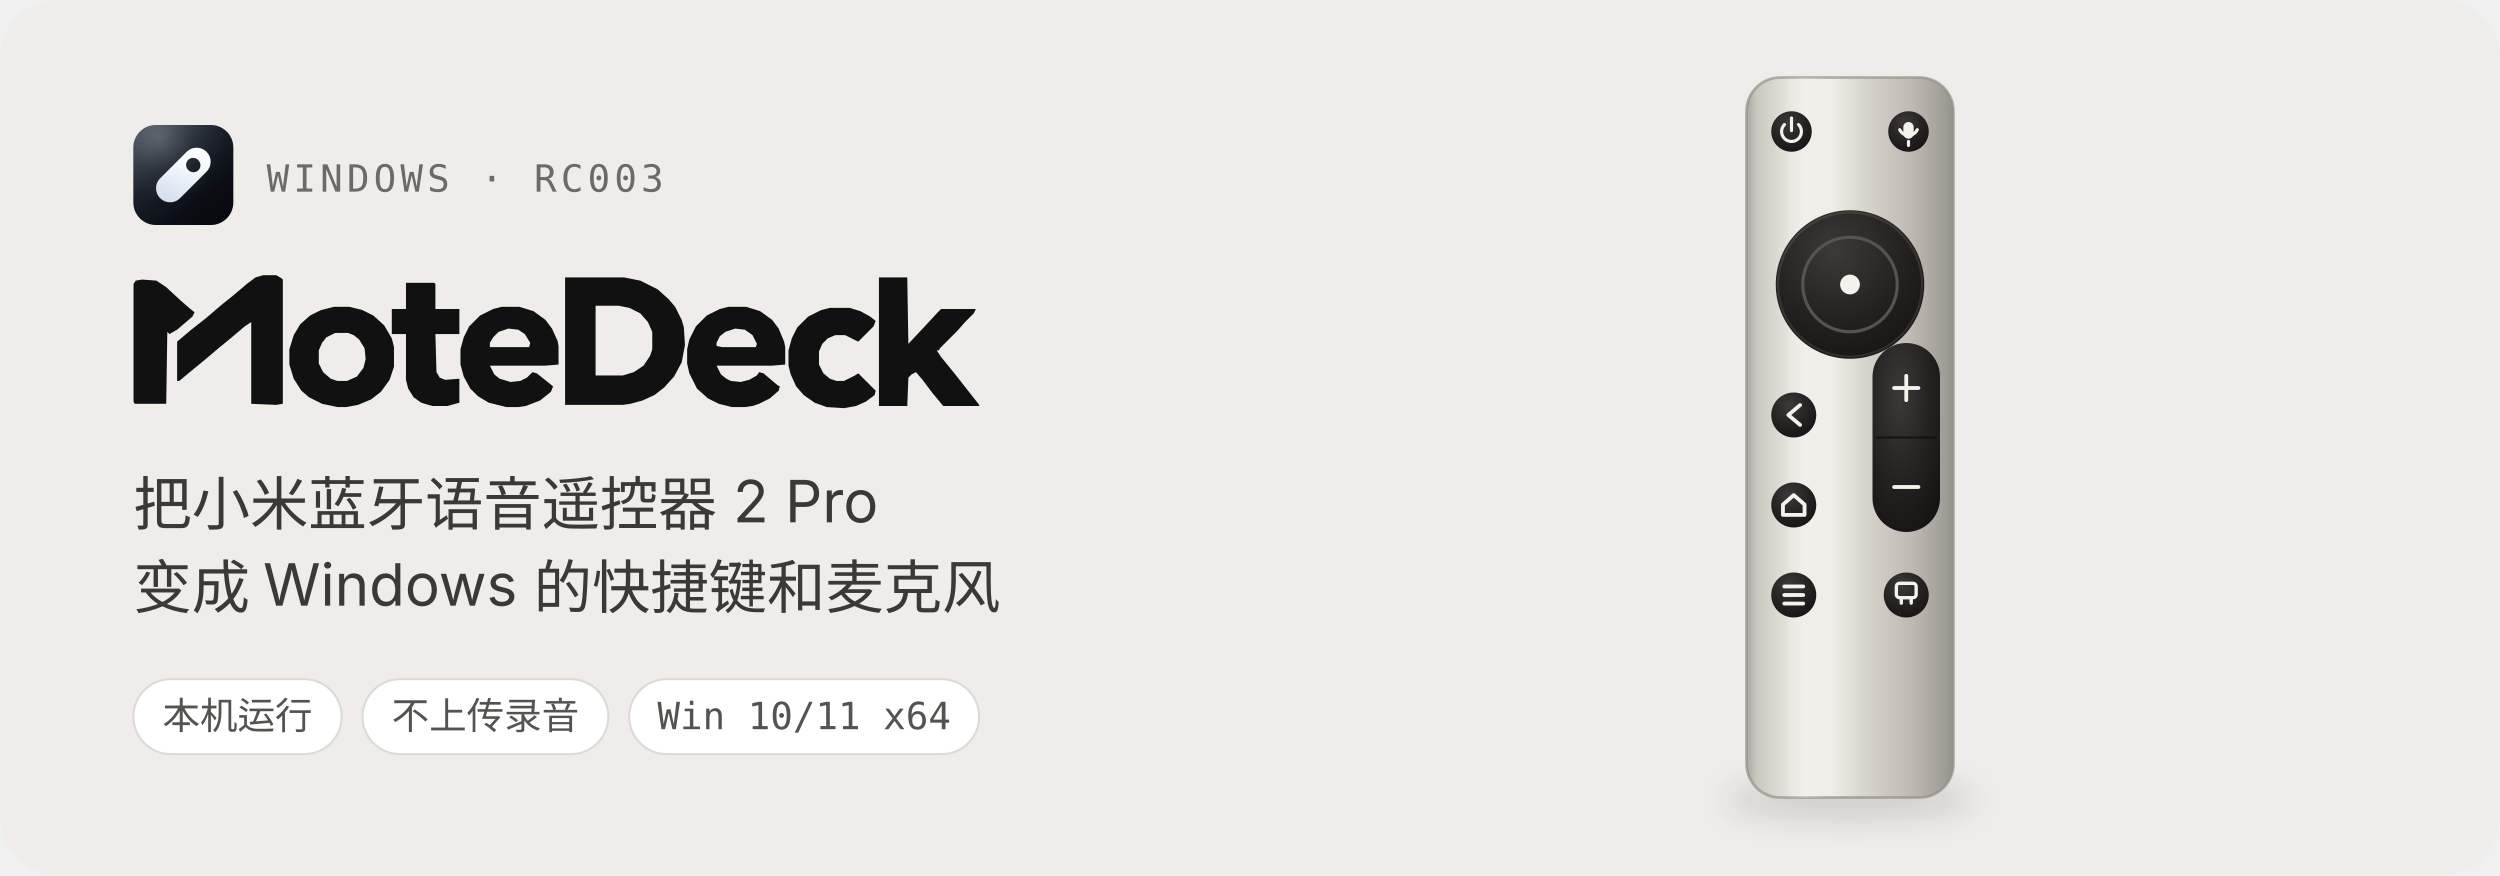
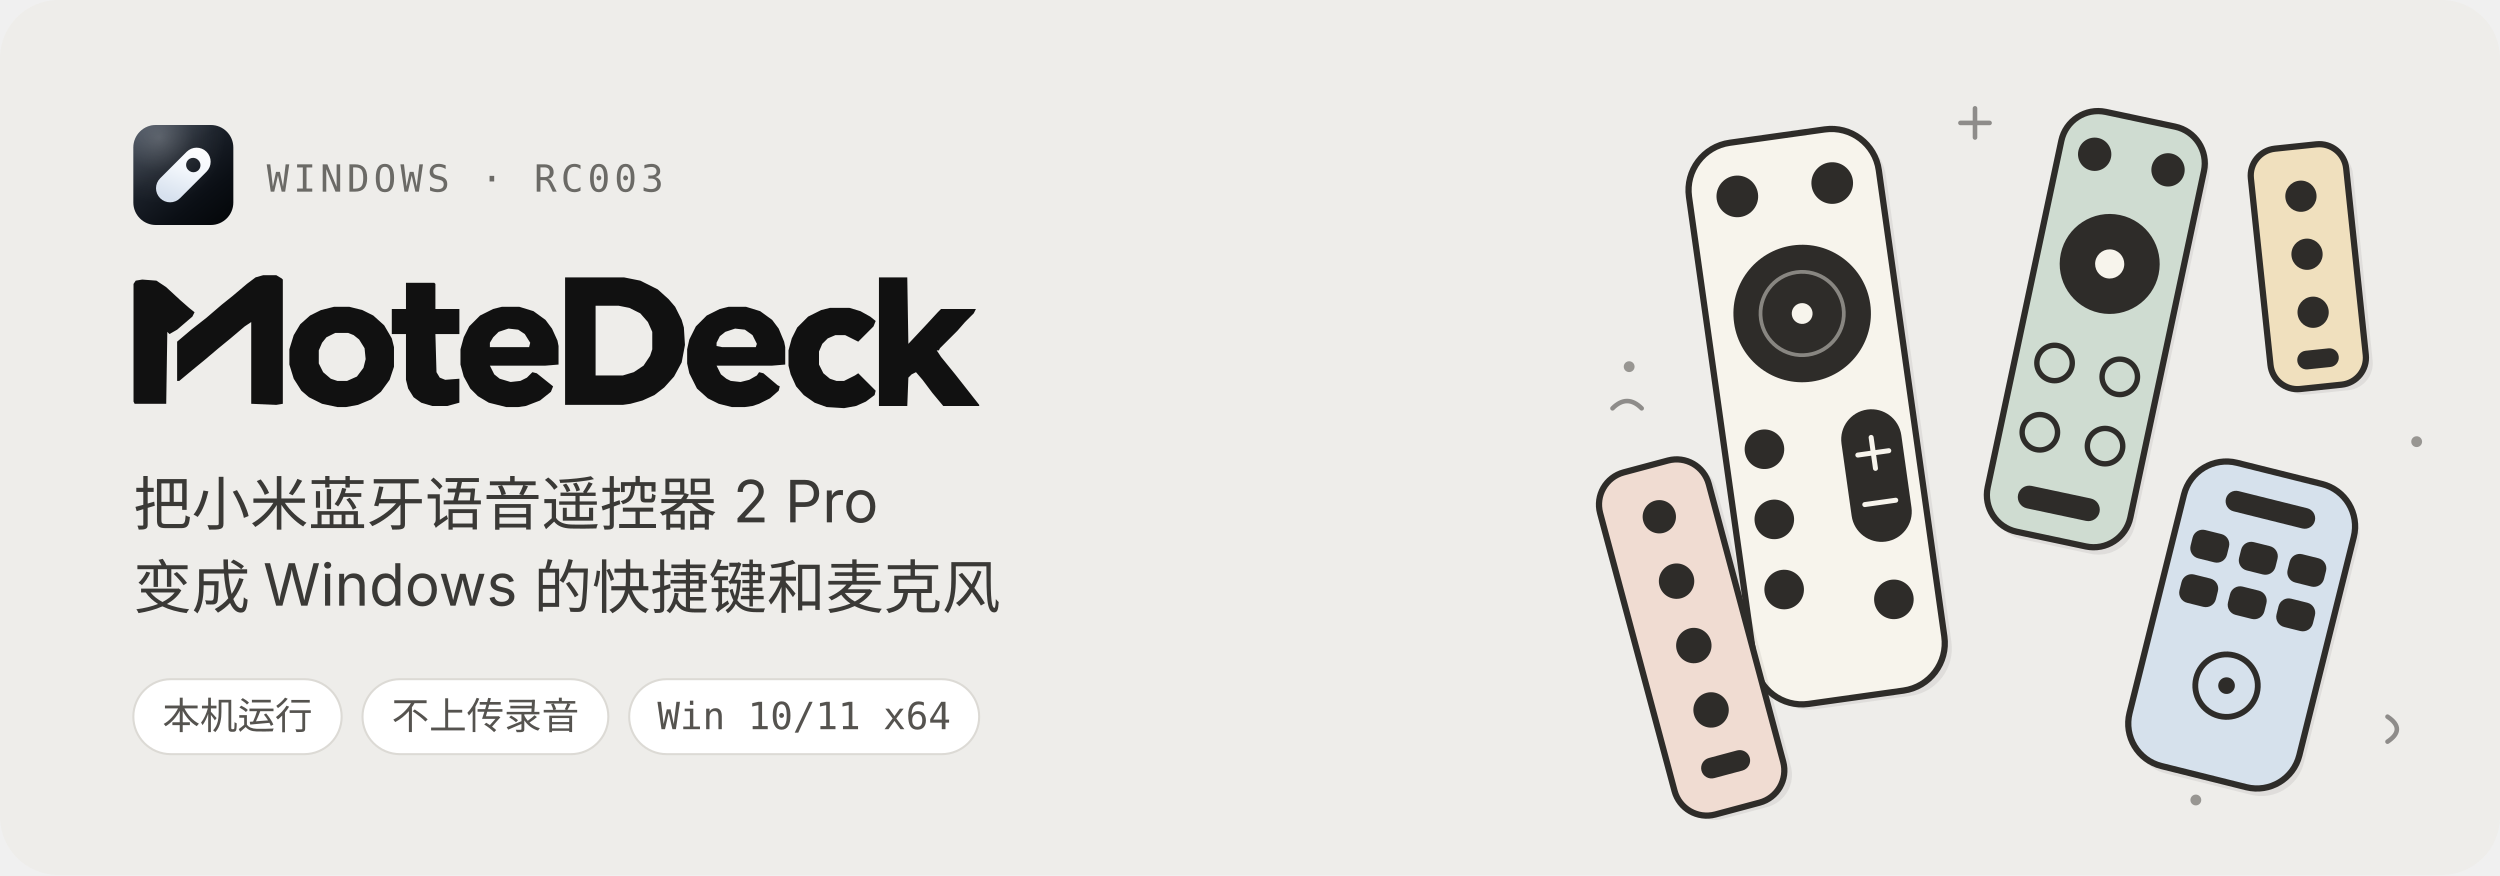
<svg xmlns="http://www.w3.org/2000/svg" width="1200" height="420" viewBox="0 0 1200 420" role="img" aria-labelledby="heroTitle heroDesc">
  <defs>
    <linearGradient id="glassBody" x1="3.2" y1="0.8" x2="21" y2="23.2" gradientUnits="userSpaceOnUse">
      <stop offset="0" stop-color="#39424F" />
      <stop offset="0.36" stop-color="#1B212A" />
      <stop offset="0.74" stop-color="#0B0F15" />
      <stop offset="1" stop-color="#05080B" />
    </linearGradient>
    <radialGradient id="glassSheen" cx="6.2" cy="3" r="15.8" gradientUnits="userSpaceOnUse">
      <stop offset="0" stop-color="#FFFFFF" stop-opacity="0.22" />
      <stop offset="0.52" stop-color="#FFFFFF" stop-opacity="0.06" />
      <stop offset="1" stop-color="#FFFFFF" stop-opacity="0" />
    </radialGradient>
    <linearGradient id="pillBody" x1="9" y1="4.2" x2="15" y2="17.6" gradientUnits="userSpaceOnUse">
      <stop offset="0" stop-color="#FFFFFF" />
      <stop offset="0.46" stop-color="#F3F7FC" />
      <stop offset="1" stop-color="#D7E1EE" />
    </linearGradient>
-     <linearGradient id="metal" x1="0" y1="0" x2="1" y2="0">
-       <stop offset="0" stop-color="#ABA8A1" />
-       <stop offset="0.05" stop-color="#CBC8C1" />
-       <stop offset="0.22" stop-color="#E9E6E0" />
-       <stop offset="0.4" stop-color="#F1EFE9" />
-       <stop offset="0.56" stop-color="#D9D6CF" />
-       <stop offset="0.8" stop-color="#BEBAB3" />
-       <stop offset="0.93" stop-color="#A6A39C" />
-       <stop offset="1" stop-color="#96938D" />
-     </linearGradient>
-     <linearGradient id="sheen" x1="0" y1="0" x2="1" y2="0">
-       <stop offset="0" stop-color="#FFFFFF" stop-opacity="0" />
-       <stop offset="0.5" stop-color="#FFFFFF" stop-opacity="0.28" />
-       <stop offset="1" stop-color="#FFFFFF" stop-opacity="0" />
-     </linearGradient>
-     <radialGradient id="btnFace" cx="0.4" cy="0.28" r="0.88">
-       <stop offset="0" stop-color="#3C3A37" />
-       <stop offset="0.52" stop-color="#242220" />
-       <stop offset="1" stop-color="#121110" />
-     </radialGradient>
-     <clipPath id="bodyClip">
-       <rect x="-46" y="-160" width="92" height="320" rx="15" />
-     </clipPath>
-     <filter id="softShadow" x="-60%" y="-120%" width="220%" height="340%">
-       <feGaussianBlur stdDeviation="7" />
-     </filter>
  </defs>
  <rect width="1200" height="420" rx="28" fill="#EEEDEA" />
-   <g id="illustration">
-     <ellipse cx="888" cy="384" rx="60" ry="10" fill="#191919" opacity="0.14" filter="url(#softShadow)" />
-     <ellipse cx="888" cy="379" rx="34" ry="4" fill="#191919" opacity="0.18" />
-     <g transform="translate(888 210) scale(1.08)">
-       <rect x="-46" y="-160" width="92" height="320" rx="15" fill="url(#metal)" stroke="#8F8C86" stroke-opacity="0.65" stroke-width="1.2" />
-       <g clip-path="url(#bodyClip)">
-         <rect x="-30" y="-160" width="20" height="320" fill="url(#sheen)" />
+   <g id="illustration" stroke-linecap="round" stroke-linejoin="round">
+     <g transform="translate(1006 158) rotate(12)">
+       <rect x="-32" y="-100" width="70" height="206" rx="18" fill="#2E2C29" opacity="0.08" />
+       <rect x="-35" y="-103" width="70" height="206" rx="18" fill="#CFDCD1" stroke="#2E2C29" stroke-width="3" />
+       <circle cx="-18" cy="-82" r="8" fill="#2E2C29" />
+       <circle cx="18" cy="-82" r="8" fill="#2E2C29" />
+       <circle cx="0" cy="-32" r="24" fill="#2E2C29" />
+       <circle cx="0" cy="-32" r="7" fill="#F7F4EC" />
+       <g fill="none" stroke="#2E2C29" stroke-width="2.6">
+         <circle cx="-16" cy="20" r="8.5" />
+         <circle cx="16" cy="20" r="8.5" />
+         <circle cx="-16" cy="54" r="8.5" />
+         <circle cx="16" cy="54" r="8.5" />
      </g>
-       <circle cx="-26" cy="-136" r="9" fill="url(#btnFace)" />
-       <g fill="none" stroke="#F4F2EC" stroke-width="1.4" stroke-linecap="round">
-         <path d="M-29.1 -139.1 A4.4 4.4 0 1 0 -22.9 -139.1" />
-         <path d="M-26 -142 V-136.4" />
+       <rect x="-20" y="80" width="40" height="11" rx="5.5" fill="#2E2C29" />
+     </g>
+     <g transform="translate(872 200) rotate(-8)">
+       <rect x="-43" y="-133" width="92" height="272" rx="23" fill="#2E2C29" opacity="0.08" />
+       <rect x="-46" y="-136" width="92" height="272" rx="23" fill="#F7F4EC" stroke="#2E2C29" stroke-width="3" />
+       <circle cx="-23" cy="-110" r="10" fill="#2E2C29" />
+       <circle cx="23" cy="-110" r="10" fill="#2E2C29" />
+       <circle cx="0" cy="-50" r="33" fill="#2E2C29" />
+       <circle cx="0" cy="-50" r="20" fill="none" stroke="#F7F4EC" stroke-width="1.8" opacity="0.45" />
+       <circle cx="0" cy="-50" r="5" fill="#F7F4EC" />
+       <circle cx="-27" cy="12" r="9.5" fill="#2E2C29" />
+       <circle cx="-27" cy="46" r="9.5" fill="#2E2C29" />
+       <circle cx="-27" cy="80" r="9.5" fill="#2E2C29" />
+       <rect x="10" y="0" width="29" height="64" rx="14.5" fill="#2E2C29" />
+       <path d="M17 21 H32 M24.5 13.5 V28.5" fill="none" stroke="#F7F4EC" stroke-width="2.4" />
+       <path d="M17 45 H32" fill="none" stroke="#F7F4EC" stroke-width="2.4" />
+       <circle cx="24.5" cy="92" r="9.5" fill="#2E2C29" />
+     </g>
+     <g transform="translate(1076 300) rotate(14)">
+       <rect x="-39" y="-72" width="84" height="150" rx="21" fill="#2E2C29" opacity="0.08" />
+       <rect x="-42" y="-75" width="84" height="150" rx="21" fill="#D6E1EC" stroke="#2E2C29" stroke-width="3" />
+       <rect x="-22" y="-62" width="44" height="10" rx="5" fill="#2E2C29" />
+       <g fill="#2E2C29">
+         <rect x="-33" y="-40" width="18" height="14" rx="5" />
+         <rect x="-9" y="-40" width="18" height="14" rx="5" />
+         <rect x="15" y="-40" width="18" height="14" rx="5" />
+         <rect x="-33" y="-18" width="18" height="14" rx="5" />
+         <rect x="-9" y="-18" width="18" height="14" rx="5" />
+         <rect x="15" y="-18" width="18" height="14" rx="5" />
      </g>
-       <circle cx="26" cy="-136" r="9" fill="url(#btnFace)" />
-       <g stroke="#F4F2EC" stroke-linecap="round">
-         <rect x="23.7" y="-140.2" width="4.6" height="7.4" rx="2.3" fill="#F4F2EC" stroke="none" />
-         <path d="M22.1 -136.8 A4.3 4.3 0 0 0 29.9 -136.8" fill="none" stroke-width="1.4" />
-         <path d="M26 -131.6 V-129.8" fill="none" stroke-width="1.4" />
-       </g>
-       <circle cx="0" cy="-68" r="33" fill="url(#btnFace)" />
-       <circle cx="0" cy="-68" r="32" fill="none" stroke="#F4F2EC" stroke-opacity="0.1" stroke-width="1" />
-       <circle cx="0" cy="-68" r="21" fill="none" stroke="#565350" stroke-width="1.4" />
-       <circle cx="0" cy="-68" r="4.4" fill="#F4F2EC" />
-       <g fill="url(#btnFace)">
-         <circle cx="-25" cy="-10" r="10" />
-         <circle cx="-25" cy="30" r="10" />
-         <circle cx="-25" cy="70" r="10" />
-       </g>
-       <g fill="none" stroke="#F4F2EC" stroke-width="1.7" stroke-linecap="round" stroke-linejoin="round">
-         <path d="M-22.2 -14.4 L-27.4 -10 L-22.2 -5.6" />
-         <path d="M-25 25.6 L-20.2 29.8 V34.4 H-29.8 V29.8 Z" />
-         <path d="M-29.2 66.2 H-20.8 M-29.2 70 H-20.8 M-29.2 73.8 H-20.8" />
-       </g>
-       <rect x="10" y="-42" width="30" height="84" rx="15" fill="url(#btnFace)" />
-       <path d="M11.6 0 H38.4" stroke="#0C0C0B" stroke-width="1" opacity="0.75" />
-       <g fill="none" stroke="#F4F2EC" stroke-width="1.7" stroke-linecap="round">
-         <path d="M19.6 -22 H30.4 M25 -27.4 V-16.6" />
-         <path d="M19.6 22 H30.4" />
-       </g>
-       <circle cx="25" cy="70" r="10" fill="url(#btnFace)" />
-       <g fill="none" stroke="#F4F2EC" stroke-width="1.5" stroke-linecap="round">
-         <rect x="20.6" y="64.8" width="8.8" height="6.4" rx="1.4" />
-         <path d="M22.8 71.2 V73.6 M27.2 71.2 V73.6" />
-       </g>
+       <circle cx="0" cy="30" r="15" fill="none" stroke="#2E2C29" stroke-width="2.8" />
+       <circle cx="0" cy="30" r="4" fill="#2E2C29" />
+     </g>
+     <g transform="translate(1108 128) rotate(-6)">
+       <rect x="-20" y="-55" width="46" height="116" rx="13" fill="#2E2C29" opacity="0.08" />
+       <rect x="-23" y="-58" width="46" height="116" rx="13" fill="#F0E0BE" stroke="#2E2C29" stroke-width="3" />
+       <circle cx="0" cy="-34" r="7.5" fill="#2E2C29" />
+       <circle cx="0" cy="-6" r="7.5" fill="#2E2C29" />
+       <circle cx="0" cy="22" r="7.5" fill="#2E2C29" />
+       <rect x="-10" y="40" width="20" height="9" rx="4.5" fill="#2E2C29" />
+     </g>
+     <g transform="translate(812 306) rotate(-15)">
+       <rect x="-24" y="-82" width="54" height="170" rx="16" fill="#2E2C29" opacity="0.08" />
+       <rect x="-27" y="-85" width="54" height="170" rx="16" fill="#F0DCD2" stroke="#2E2C29" stroke-width="3" />
+       <circle cx="0" cy="-60" r="8" fill="#2E2C29" />
+       <circle cx="0" cy="-28" r="8.5" fill="#2E2C29" />
+       <circle cx="0" cy="4" r="8.5" fill="#2E2C29" />
+       <circle cx="0" cy="36" r="8.5" fill="#2E2C29" />
+       <rect x="-12" y="58" width="24" height="10" rx="5" fill="#2E2C29" />
+     </g>
+     <g fill="none" stroke="#2E2C29" stroke-width="2.2" opacity="0.5">
+       <path d="M948 52 v14 M941 59 h14" />
+       <path d="M774 196 q7 -7 14 0" />
+       <path d="M1146 344 q9 6 0 12" />
+     </g>
+     <g fill="#2E2C29" opacity="0.45">
+       <circle cx="782" cy="176" r="2.6" />
+       <circle cx="1160" cy="212" r="2.6" />
+       <circle cx="1054" cy="384" r="2.6" />
    </g>
  </g>
  <g id="identity" font-family="-apple-system, BlinkMacSystemFont, 'Segoe UI', 'PingFang SC', 'Microsoft YaHei', sans-serif">
    <g transform="translate(64 60) scale(2)">
      <rect width="24" height="24" rx="5.4" fill="url(#glassBody)" />
      <rect width="24" height="24" rx="5.4" fill="url(#glassSheen)" />
      <g transform="rotate(45 12 12)">
        <path fill="url(#pillBody)" fill-rule="evenodd" d="M12 4.125A3.375 3.375 0 0 1 15.375 7.5V16.5A3.375 3.375 0 0 1 8.625 16.5V7.5A3.375 3.375 0 0 1 12 4.125ZM12 6.938A1.688 1.688 0 1 1 12 10.312A1.688 1.688 0 1 1 12 6.938Z" />
      </g>
    </g>
    <text x="128" y="92" font-family="ui-monospace, SFMono-Regular, Menlo, Consolas, monospace" font-size="18" letter-spacing="2" fill="#6B6A66">WINDOWS · RC003</text>
    <g transform="translate(62 130) scale(0.5231)">
      <path fill="#111111" d="M123.0,4.0 L135.0,4.0 L140.0,7.0 L141.0,8.0 L141.0,122.0 L135.0,123.0 L112.0,122.0 L112.0,47.0 L106.0,51.0 L93.0,62.0 L82.0,71.0 L69.0,82.0 L58.0,91.0 L46.0,101.0 L44.0,101.0 L44.0,65.0 L57.0,54.0 L71.0,43.0 L85.0,31.0 L95.0,23.0 L108.0,12.0 L116.0,6.0 Z M400.0,6.0 L454.0,6.0 L469.0,9.0 L485.0,17.0 L495.0,26.0 L501.0,33.0 L507.0,45.0 L509.0,52.0 L510.0,68.0 L507.0,84.0 L500.0,97.0 L491.0,107.0 L482.0,114.0 L471.0,119.0 L460.0,122.0 L453.0,123.0 L400.0,123.0 Z M428.0,32.0 L428.0,96.0 L453.0,96.0 L463.0,93.0 L472.0,87.0 L478.0,78.0 L480.0,72.0 L480.0,56.0 L476.0,47.0 L469.0,39.0 L459.0,34.0 L449.0,32.0 Z M688.0,6.0 L714.0,6.0 L715.0,67.0 L730.0,51.0 L742.0,38.0 L745.0,35.0 L777.0,35.0 L775.0,39.0 L767.0,47.0 L760.0,55.0 L744.0,71.0 L743.0,73.0 L741.0,73.0 L745.0,79.0 L758.0,95.0 L769.0,109.0 L780.0,123.0 L780.0,124.0 L747.0,124.0 L737.0,112.0 L728.0,100.0 L722.0,93.0 L718.0,95.0 L715.0,98.0 L714.0,124.0 L688.0,124.0 Z M12.0,8.0 L25.0,9.0 L34.0,15.0 L47.0,27.0 L55.0,34.0 L60.0,38.0 L58.0,42.0 L44.0,54.0 L37.0,58.0 L35.0,56.0 L34.0,122.0 L5.0,122.0 L4.0,120.0 L4.0,12.0 L6.0,9.0 Z M254.0,11.0 L280.0,11.0 L281.0,12.0 L281.0,35.0 L303.0,35.0 L303.0,58.0 L281.0,58.0 L282.0,93.0 L285.0,98.0 L290.0,100.0 L303.0,99.0 L303.0,121.0 L292.0,124.0 L278.0,124.0 L268.0,121.0 L261.0,116.0 L256.0,108.0 L254.0,100.0 L254.0,58.0 L241.0,58.0 L241.0,35.0 L254.0,35.0 Z M188.0,33.0 L202.0,33.0 L214.0,36.0 L224.0,41.0 L234.0,50.0 L241.0,62.0 L243.0,70.0 L243.0,88.0 L239.0,100.0 L231.0,111.0 L222.0,118.0 L210.0,123.0 L199.0,125.0 L191.0,125.0 L177.0,122.0 L165.0,116.0 L158.0,110.0 L151.0,99.0 L147.0,86.0 L147.0,72.0 L151.0,59.0 L157.0,49.0 L166.0,41.0 L176.0,36.0 Z M189.0,57.0 L181.0,61.0 L177.0,66.0 L174.0,73.0 L174.0,85.0 L178.0,93.0 L185.0,99.0 L191.0,101.0 L200.0,101.0 L209.0,97.0 L215.0,89.0 L217.0,81.0 L216.0,71.0 L211.0,63.0 L206.0,59.0 L201.0,57.0 Z M342.0,33.0 L358.0,33.0 L371.0,37.0 L382.0,45.0 L388.0,53.0 L393.0,64.0 L394.0,69.0 L394.0,86.0 L382.0,87.0 L331.0,87.0 L335.0,95.0 L340.0,99.0 L350.0,102.0 L359.0,101.0 L365.0,98.0 L370.0,93.0 L374.0,94.0 L389.0,106.0 L387.0,111.0 L377.0,119.0 L364.0,124.0 L357.0,125.0 L346.0,125.0 L330.0,121.0 L320.0,115.0 L313.0,108.0 L307.0,97.0 L304.0,86.0 L304.0,72.0 L307.0,61.0 L312.0,51.0 L322.0,41.0 L334.0,35.0 Z M348.0,53.0 L339.0,56.0 L334.0,61.0 L331.0,66.0 L331.0,70.0 L367.0,70.0 L368.0,66.0 L363.0,58.0 L357.0,54.0 Z M550.0,33.0 L566.0,33.0 L579.0,37.0 L590.0,45.0 L596.0,53.0 L601.0,65.0 L602.0,70.0 L602.0,86.0 L590.0,87.0 L539.0,87.0 L543.0,95.0 L548.0,99.0 L552.0,101.0 L561.0,102.0 L569.0,100.0 L576.0,96.0 L578.0,93.0 L582.0,94.0 L595.0,105.0 L597.0,106.0 L596.0,110.0 L588.0,117.0 L578.0,122.0 L572.0,124.0 L565.0,125.0 L553.0,125.0 L541.0,122.0 L531.0,117.0 L521.0,108.0 L514.0,94.0 L512.0,85.0 L512.0,72.0 L514.0,63.0 L520.0,51.0 L530.0,41.0 L542.0,35.0 Z M556.0,53.0 L547.0,56.0 L542.0,60.0 L539.0,66.0 L539.0,69.0 L544.0,70.0 L575.0,70.0 L576.0,67.0 L572.0,59.0 L565.0,54.0 Z M643.0,34.0 L661.0,34.0 L671.0,37.0 L680.0,42.0 L685.0,46.0 L683.0,51.0 L669.0,65.0 L665.0,63.0 L657.0,59.0 L648.0,59.0 L641.0,62.0 L636.0,67.0 L633.0,74.0 L633.0,86.0 L637.0,94.0 L643.0,99.0 L649.0,101.0 L656.0,101.0 L666.0,96.0 L669.0,94.0 L685.0,110.0 L684.0,114.0 L676.0,120.0 L667.0,124.0 L656.0,126.0 L640.0,125.0 L629.0,121.0 L619.0,114.0 L612.0,106.0 L607.0,95.0 L605.0,87.0 L605.0,73.0 L608.0,62.0 L613.0,52.0 L623.0,42.0 L635.0,36.0 Z" />
    </g>
    <text x="64" y="252" font-size="28" fill="#3A3936">把小米蓝牙语音遥控器 2 Pro</text>
    <text x="64" y="292" font-size="28" fill="#3A3936">变成 Windows 的快捷键和麦克风</text>
    <g font-size="18" fill="#55534F">
      <rect x="64" y="326" width="100" height="36" rx="18" fill="#FFFFFF" stroke="#DCDAD5" />
      <text x="114" y="350" text-anchor="middle">本机运行</text>
      <rect x="174" y="326" width="118" height="36" rx="18" fill="#FFFFFF" stroke="#DCDAD5" />
      <text x="233" y="350" text-anchor="middle">不上传录音</text>
      <rect x="302" y="326" width="168" height="36" rx="18" fill="#FFFFFF" stroke="#DCDAD5" />
      <text x="386" y="350" text-anchor="middle" font-family="ui-monospace, SFMono-Regular, Menlo, Consolas, monospace">Win 10/11 x64</text>
    </g>
  </g>
</svg>
